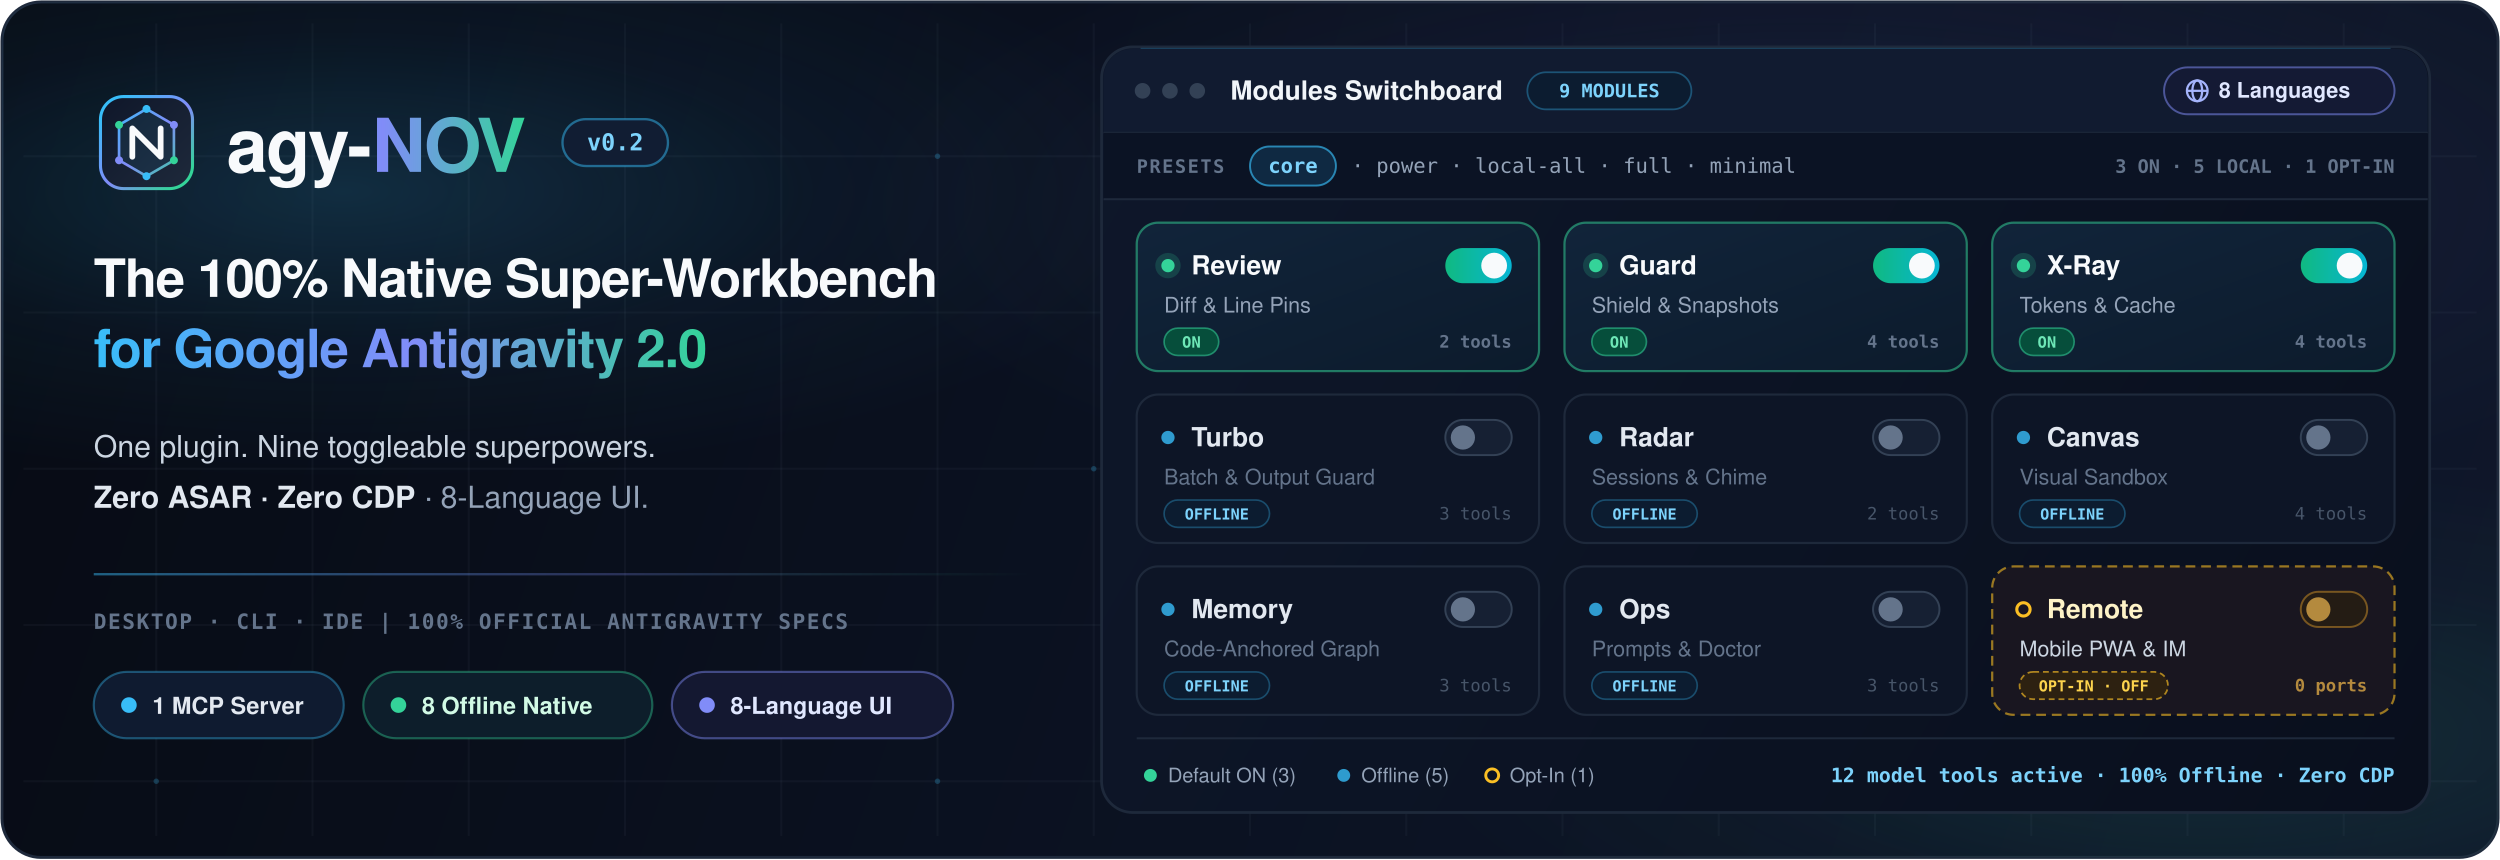
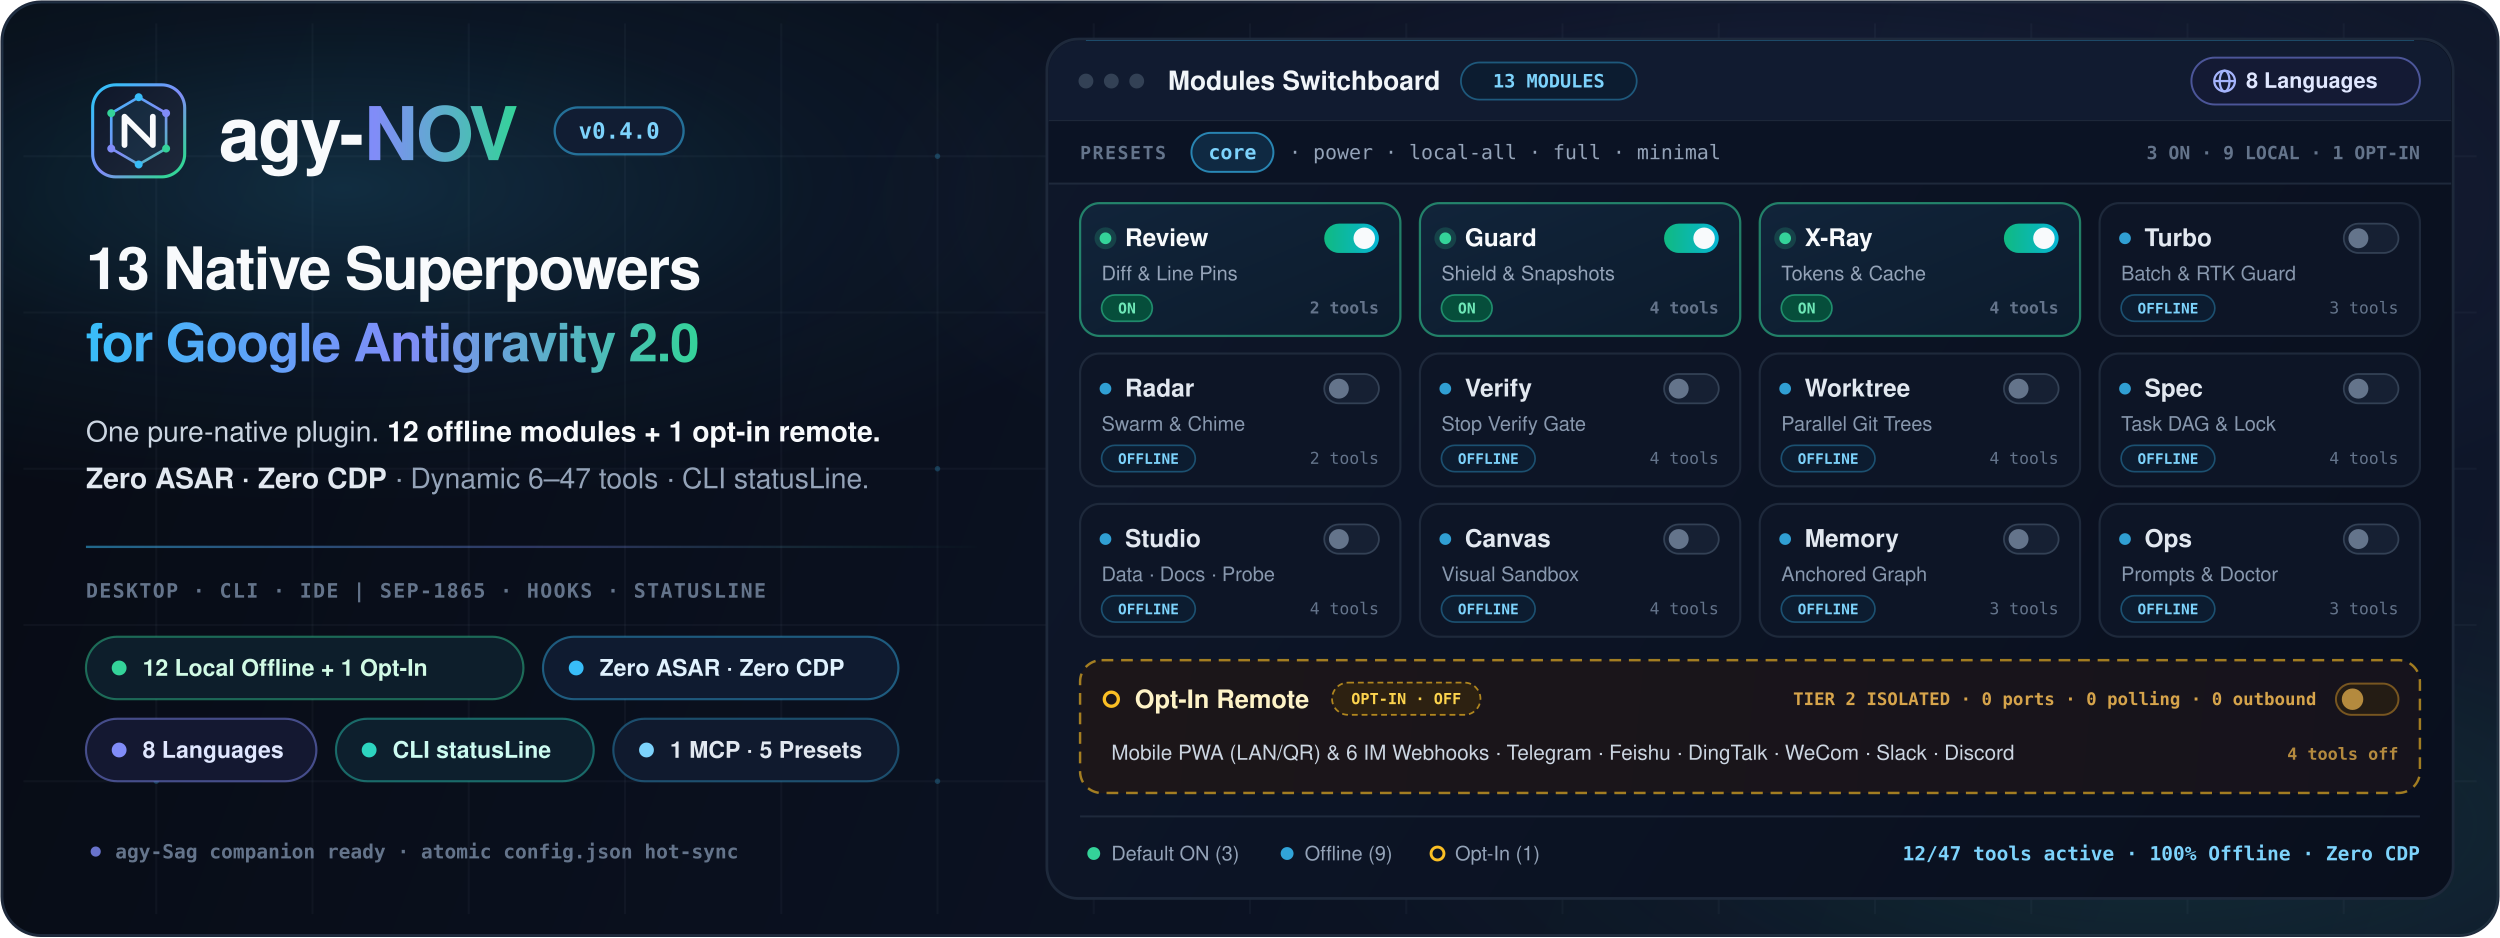
- <svg xmlns="http://www.w3.org/2000/svg" viewBox="0 0 1280 440" width="1280" height="440" fill="none">
+ <svg xmlns="http://www.w3.org/2000/svg" viewBox="0 0 1280 480" width="1280" height="480" fill="none">
  <defs>
-     <linearGradient id="hd-bg" x1="0" y1="0" x2="1280" y2="440" gradientUnits="userSpaceOnUse">
+     <linearGradient id="hd-bg" x1="0" y1="0" x2="1280" y2="480" gradientUnits="userSpaceOnUse">
      <stop offset="0%" stop-color="#070b14" />
      <stop offset="52%" stop-color="#0b1222" />
      <stop offset="100%" stop-color="#0f172a" />
    </linearGradient>
    <linearGradient id="hd-brand" x1="0" y1="0" x2="1" y2="0">
      <stop offset="0%" stop-color="#38bdf8" />
      <stop offset="52%" stop-color="#818cf8" />
      <stop offset="100%" stop-color="#34d399" />
    </linearGradient>
    <linearGradient id="hd-logo-bg" x1="14" y1="14" x2="114" y2="114" gradientUnits="userSpaceOnUse">
      <stop offset="0%" stop-color="#0f172a" />
      <stop offset="100%" stop-color="#1e293b" />
    </linearGradient>
    <linearGradient id="hd-logo-accent" x1="26" y1="24" x2="104" y2="104" gradientUnits="userSpaceOnUse">
      <stop offset="0%" stop-color="#38bdf8" />
      <stop offset="52%" stop-color="#818cf8" />
      <stop offset="100%" stop-color="#34d399" />
    </linearGradient>
-     <radialGradient id="hd-glow-cyan" cx="0.14" cy="0.22" r="0.34">
+     <radialGradient id="hd-glow-cyan" cx="0.14" cy="0.20" r="0.34">
      <stop offset="0%" stop-color="#38bdf8" stop-opacity="0.18" />
      <stop offset="55%" stop-color="#38bdf8" stop-opacity="0.05" />
      <stop offset="100%" stop-color="#38bdf8" stop-opacity="0" />
    </radialGradient>
-     <radialGradient id="hd-glow-indigo" cx="0.72" cy="0.24" r="0.38">
+     <radialGradient id="hd-glow-indigo" cx="0.72" cy="0.22" r="0.38">
      <stop offset="0%" stop-color="#818cf8" stop-opacity="0.15" />
      <stop offset="58%" stop-color="#818cf8" stop-opacity="0.04" />
      <stop offset="100%" stop-color="#818cf8" stop-opacity="0" />
    </radialGradient>
-     <radialGradient id="hd-glow-emerald" cx="0.88" cy="0.86" r="0.32">
-       <stop offset="0%" stop-color="#34d399" stop-opacity="0.13" />
+     <radialGradient id="hd-glow-emerald" cx="0.86" cy="0.88" r="0.34">
+       <stop offset="0%" stop-color="#34d399" stop-opacity="0.12" />
      <stop offset="60%" stop-color="#34d399" stop-opacity="0.03" />
      <stop offset="100%" stop-color="#34d399" stop-opacity="0" />
    </radialGradient>
-     <linearGradient id="hd-panel-bg" x1="564" y1="24" x2="1244" y2="416" gradientUnits="userSpaceOnUse">
+     <linearGradient id="hd-panel-bg" x1="536" y1="20" x2="1256" y2="460" gradientUnits="userSpaceOnUse">
      <stop offset="0%" stop-color="#0e172a" />
      <stop offset="100%" stop-color="#090f1d" />
    </linearGradient>
    <linearGradient id="hd-card-on" x1="0" y1="0" x2="1" y2="1">
      <stop offset="0%" stop-color="#11243a" />
      <stop offset="100%" stop-color="#0c1b2c" />
    </linearGradient>
    <linearGradient id="hd-toggle-on" x1="0" y1="0" x2="1" y2="0">
      <stop offset="0%" stop-color="#10b981" />
      <stop offset="100%" stop-color="#06b6d4" />
    </linearGradient>
-     <linearGradient id="hd-divider" x1="48" y1="0" x2="528" y2="0" gradientUnits="userSpaceOnUse">
-       <stop offset="0%" stop-color="#38bdf8" stop-opacity="0.48" />
-       <stop offset="55%" stop-color="#818cf8" stop-opacity="0.28" />
+     <linearGradient id="hd-remote-bar" x1="553" y1="338" x2="1239" y2="406" gradientUnits="userSpaceOnUse">
+       <stop offset="0%" stop-color="#1c1619" />
+       <stop offset="100%" stop-color="#16131c" />
+     </linearGradient>
+     <linearGradient id="hd-divider" x1="44" y1="0" x2="504" y2="0" gradientUnits="userSpaceOnUse">
+       <stop offset="0%" stop-color="#38bdf8" stop-opacity="0.52" />
+       <stop offset="55%" stop-color="#818cf8" stop-opacity="0.30" />
      <stop offset="100%" stop-color="#34d399" stop-opacity="0" />
    </linearGradient>
  </defs>
-   <rect x="1" y="1" width="1278" height="438" rx="20" fill="url(#hd-bg)" stroke="#1e293b" stroke-width="1.5" />
-   <rect x="1" y="1" width="1278" height="438" rx="20" fill="url(#hd-glow-cyan)" />
-   <rect x="1" y="1" width="1278" height="438" rx="20" fill="url(#hd-glow-indigo)" />
-   <rect x="1" y="1" width="1278" height="438" rx="20" fill="url(#hd-glow-emerald)" />
+   <rect x="1" y="1" width="1278" height="478" rx="20" fill="url(#hd-bg)" stroke="#1e293b" stroke-width="1.5" />
+   <rect x="1" y="1" width="1278" height="478" rx="20" fill="url(#hd-glow-cyan)" />
+   <rect x="1" y="1" width="1278" height="478" rx="20" fill="url(#hd-glow-indigo)" />
+   <rect x="1" y="1" width="1278" height="478" rx="20" fill="url(#hd-glow-emerald)" />
  <g stroke="#94a3b8" stroke-opacity="0.05" stroke-width="1">
-     <line x1="80" y1="12" x2="80" y2="428" />
-     <line x1="160" y1="12" x2="160" y2="428" />
-     <line x1="240" y1="12" x2="240" y2="428" />
-     <line x1="320" y1="12" x2="320" y2="428" />
-     <line x1="400" y1="12" x2="400" y2="428" />
-     <line x1="480" y1="12" x2="480" y2="428" />
-     <line x1="560" y1="12" x2="560" y2="428" />
-     <line x1="640" y1="12" x2="640" y2="428" />
-     <line x1="720" y1="12" x2="720" y2="428" />
-     <line x1="800" y1="12" x2="800" y2="428" />
-     <line x1="880" y1="12" x2="880" y2="428" />
-     <line x1="960" y1="12" x2="960" y2="428" />
-     <line x1="1040" y1="12" x2="1040" y2="428" />
-     <line x1="1120" y1="12" x2="1120" y2="428" />
-     <line x1="1200" y1="12" x2="1200" y2="428" />
+     <line x1="80" y1="12" x2="80" y2="468" />
+     <line x1="160" y1="12" x2="160" y2="468" />
+     <line x1="240" y1="12" x2="240" y2="468" />
+     <line x1="320" y1="12" x2="320" y2="468" />
+     <line x1="400" y1="12" x2="400" y2="468" />
+     <line x1="480" y1="12" x2="480" y2="468" />
+     <line x1="560" y1="12" x2="560" y2="468" />
+     <line x1="640" y1="12" x2="640" y2="468" />
+     <line x1="720" y1="12" x2="720" y2="468" />
+     <line x1="800" y1="12" x2="800" y2="468" />
+     <line x1="880" y1="12" x2="880" y2="468" />
+     <line x1="960" y1="12" x2="960" y2="468" />
+     <line x1="1040" y1="12" x2="1040" y2="468" />
+     <line x1="1120" y1="12" x2="1120" y2="468" />
+     <line x1="1200" y1="12" x2="1200" y2="468" />
    <line x1="12" y1="80" x2="1268" y2="80" />
    <line x1="12" y1="160" x2="1268" y2="160" />
    <line x1="12" y1="240" x2="1268" y2="240" />
    <line x1="12" y1="320" x2="1268" y2="320" />
    <line x1="12" y1="400" x2="1268" y2="400" />
  </g>
  <g fill="#38bdf8" fill-opacity="0.24">
    <circle cx="80" cy="80" r="1.4" />
    <circle cx="480" cy="80" r="1.4" />
-     <circle cx="560" cy="240" r="1.4" />
+     <circle cx="480" cy="240" r="1.4" />
    <circle cx="480" cy="400" r="1.4" />
    <circle cx="80" cy="400" r="1.4" />
  </g>
-   <line x1="48" y1="2" x2="1232" y2="2" stroke="url(#hd-brand)" stroke-width="2" stroke-opacity="0.65" />
+   <line x1="48" y1="2" x2="1232" y2="2" stroke="url(#hd-brand)" stroke-width="2" stroke-opacity="0.7" />
  <g>
-     <g transform="translate(46, 44) scale(0.453125)">
+     <g transform="translate(42, 38) scale(0.453125)">
      <rect x="12" y="12" width="104" height="104" rx="26" fill="url(#hd-logo-bg)" stroke="url(#hd-logo-accent)" stroke-width="3.5" />
      <polygon points="64,26 95,44 95,84 64,102 33,84 33,44" stroke="url(#hd-logo-accent)" stroke-width="3" fill="#38bdf8" fill-opacity="0.08" />
      <path d="M48 80V48L80 80V48" stroke="#f8fafc" stroke-width="6.5" stroke-linecap="round" stroke-linejoin="round" />
      <circle cx="64" cy="26" r="4.5" fill="#38bdf8" />
      <circle cx="95" cy="44" r="4.5" fill="#818cf8" />
      <circle cx="95" cy="84" r="4.5" fill="#34d399" />
      <circle cx="64" cy="102" r="4.5" fill="#38bdf8" />
      <circle cx="33" cy="84" r="4.5" fill="#818cf8" />
      <circle cx="33" cy="44" r="4.5" fill="#34d399" />
    </g>
-     <text x="116" y="88" font-family="-apple-system, BlinkMacSystemFont, 'Segoe UI', Helvetica, Arial, sans-serif" font-size="38" font-weight="800" letter-spacing="-1.1" fill="#f8fafc">agy-<tspan fill="url(#hd-brand)">NOV</tspan>
+     <text x="112" y="82" font-family="-apple-system, BlinkMacSystemFont, 'Segoe UI', Helvetica, Arial, sans-serif" font-size="38" font-weight="800" letter-spacing="-1.1" fill="#f8fafc">agy-<tspan fill="url(#hd-brand)">NOV</tspan>
    </text>
-     <rect x="288" y="61" width="54" height="24" rx="12" fill="#111d33" stroke="#38bdf8" stroke-opacity="0.48" stroke-width="1.2" />
-     <text x="315" y="77" text-anchor="middle" font-family="'SFMono-Regular', Menlo, Consolas, monospace" font-size="12" font-weight="700" fill="#7dd3fc">v0.2</text>
-     <text x="48" y="152" font-family="-apple-system, BlinkMacSystemFont, 'Segoe UI', Helvetica, Arial, sans-serif" font-size="27" font-weight="700" letter-spacing="-0.6" fill="#f8fafc">The 100% Native Super-Workbench</text>
-     <text x="48" y="188" font-family="-apple-system, BlinkMacSystemFont, 'Segoe UI', Helvetica, Arial, sans-serif" font-size="27" font-weight="700" letter-spacing="-0.6" fill="url(#hd-brand)">for Google Antigravity 2.0</text>
-     <text x="48" y="234" font-family="-apple-system, BlinkMacSystemFont, 'Segoe UI', Helvetica, Arial, sans-serif" font-size="15.5" font-weight="500" fill="#cbd5e1">One plugin. Nine toggleable superpowers.</text>
-     <text x="48" y="260" font-family="-apple-system, BlinkMacSystemFont, 'Segoe UI', Helvetica, Arial, sans-serif" font-size="15.5" font-weight="500" fill="#94a3b8">
-       <tspan fill="#e2e8f0" font-weight="600">Zero ASAR · Zero CDP</tspan> · 8-Language UI.</text>
-     <line x1="48" y1="294" x2="526" y2="294" stroke="url(#hd-divider)" stroke-width="1.2" />
-     <text x="48" y="322" font-family="'SFMono-Regular', Menlo, Consolas, monospace" font-size="10.8" font-weight="600" letter-spacing="0.8" fill="#64748b">DESKTOP · CLI · IDE  |  100% OFFICIAL ANTIGRAVITY SPECS</text>
-     <rect x="48" y="344" width="128" height="34" rx="17" fill="#0f1b30" stroke="#38bdf8" stroke-opacity="0.38" stroke-width="1.1" />
-     <circle cx="66" cy="361" r="4" fill="#38bdf8" />
-     <text x="78" y="365.5" font-family="-apple-system, BlinkMacSystemFont, 'Segoe UI', Helvetica, Arial, sans-serif" font-size="12" font-weight="600" fill="#e2e8f0">1 MCP Server</text>
-     <rect x="186" y="344" width="148" height="34" rx="17" fill="#0d1e2b" stroke="#34d399" stroke-opacity="0.4" stroke-width="1.1" />
-     <circle cx="204" cy="361" r="4" fill="#34d399" />
-     <text x="216" y="365.5" font-family="-apple-system, BlinkMacSystemFont, 'Segoe UI', Helvetica, Arial, sans-serif" font-size="12" font-weight="600" fill="#d1fae5">8 Offline Native</text>
-     <rect x="344" y="344" width="144" height="34" rx="17" fill="#141831" stroke="#818cf8" stroke-opacity="0.46" stroke-width="1.1" />
-     <circle cx="362" cy="361" r="4" fill="#818cf8" />
-     <text x="374" y="365.5" font-family="-apple-system, BlinkMacSystemFont, 'Segoe UI', Helvetica, Arial, sans-serif" font-size="12" font-weight="600" fill="#e0e7ff">8-Language UI</text>
+     <rect x="284" y="55" width="66" height="24" rx="12" fill="#111d33" stroke="#38bdf8" stroke-opacity="0.52" stroke-width="1.2" />
+     <text x="317" y="71" text-anchor="middle" font-family="'SFMono-Regular', Menlo, Consolas, monospace" font-size="11.5" font-weight="700" fill="#7dd3fc">v0.4.0</text>
+     <text x="44" y="148" font-family="-apple-system, BlinkMacSystemFont, 'Segoe UI', Helvetica, Arial, sans-serif" font-size="30" font-weight="800" letter-spacing="-0.7" fill="#f8fafc">13 Native Superpowers</text>
+     <text x="44" y="185" font-family="-apple-system, BlinkMacSystemFont, 'Segoe UI', Helvetica, Arial, sans-serif" font-size="27" font-weight="700" letter-spacing="-0.6" fill="url(#hd-brand)">for Google Antigravity 2.0</text>
+     <text x="44" y="226" font-family="-apple-system, BlinkMacSystemFont, 'Segoe UI', Helvetica, Arial, sans-serif" font-size="14.5" font-weight="500" fill="#cbd5e1">One pure-native plugin. <tspan fill="#f8fafc" font-weight="600">12 offline modules + 1 opt-in remote.</tspan>
+     </text>
+     <text x="44" y="250" font-family="-apple-system, BlinkMacSystemFont, 'Segoe UI', Helvetica, Arial, sans-serif" font-size="14.5" font-weight="500" fill="#94a3b8">
+       <tspan fill="#e2e8f0" font-weight="600">Zero ASAR · Zero CDP</tspan> · Dynamic 6–47 tools · CLI statusLine.</text>
+     <line x1="44" y1="280" x2="500" y2="280" stroke="url(#hd-divider)" stroke-width="1.2" />
+     <text x="44" y="306" font-family="'SFMono-Regular', Menlo, Consolas, monospace" font-size="10.2" font-weight="600" letter-spacing="0.7" fill="#64748b">DESKTOP · CLI · IDE  |  SEP-1865 · HOOKS · STATUSLINE</text>
+     <rect x="44" y="326" width="224" height="32" rx="16" fill="#0d1e2b" stroke="#34d399" stroke-opacity="0.45" stroke-width="1.1" />
+     <circle cx="61" cy="342" r="3.8" fill="#34d399" />
+     <text x="73" y="346" font-family="-apple-system, BlinkMacSystemFont, 'Segoe UI', Helvetica, Arial, sans-serif" font-size="11.8" font-weight="600" fill="#d1fae5">12 Local Offline + 1 Opt-In</text>
+     <rect x="278" y="326" width="182" height="32" rx="16" fill="#0f1b30" stroke="#38bdf8" stroke-opacity="0.42" stroke-width="1.1" />
+     <circle cx="295" cy="342" r="3.8" fill="#38bdf8" />
+     <text x="307" y="346" font-family="-apple-system, BlinkMacSystemFont, 'Segoe UI', Helvetica, Arial, sans-serif" font-size="11.8" font-weight="600" fill="#e0f2fe">Zero ASAR · Zero CDP</text>
+     <rect x="44" y="368" width="118" height="32" rx="16" fill="#141831" stroke="#818cf8" stroke-opacity="0.48" stroke-width="1.1" />
+     <circle cx="61" cy="384" r="3.8" fill="#818cf8" />
+     <text x="73" y="388" font-family="-apple-system, BlinkMacSystemFont, 'Segoe UI', Helvetica, Arial, sans-serif" font-size="11.8" font-weight="600" fill="#e0e7ff">8 Languages</text>
+     <rect x="172" y="368" width="132" height="32" rx="16" fill="#0d1f2d" stroke="#2dd4bf" stroke-opacity="0.44" stroke-width="1.1" />
+     <circle cx="189" cy="384" r="3.8" fill="#2dd4bf" />
+     <text x="201" y="388" font-family="-apple-system, BlinkMacSystemFont, 'Segoe UI', Helvetica, Arial, sans-serif" font-size="11.8" font-weight="600" fill="#ccfbf1">CLI statusLine</text>
+     <rect x="314" y="368" width="146" height="32" rx="16" fill="#101a2e" stroke="#38bdf8" stroke-opacity="0.34" stroke-width="1.1" />
+     <circle cx="331" cy="384" r="3.8" fill="#7dd3fc" />
+     <text x="343" y="388" font-family="-apple-system, BlinkMacSystemFont, 'Segoe UI', Helvetica, Arial, sans-serif" font-size="11.8" font-weight="600" fill="#e2e8f0">1 MCP · 5 Presets</text>
+     <circle cx="49" cy="436" r="2.6" fill="#818cf8" fill-opacity="0.8" />
+     <text x="59" y="439.5" font-family="'SFMono-Regular', Menlo, Consolas, monospace" font-size="10" font-weight="600" fill="#64748b">agy-Sag companion ready · atomic config.json hot-sync</text>
  </g>
  <g>
-     <rect x="564" y="24" width="680" height="392" rx="16" fill="url(#hd-panel-bg)" stroke="#1e293b" stroke-width="1.4" />
-     <line x1="584" y1="25" x2="1224" y2="25" stroke="#38bdf8" stroke-opacity="0.28" stroke-width="1" />
-     <path d="M565 40 C565 31.7 571.7 25 580 25 L1228 25 C1236.3 25 1243 31.7 1243 40 L1243 68 L565 68 Z" fill="#111b30" />
-     <line x1="565" y1="68" x2="1243" y2="68" stroke="#1e293b" stroke-width="1" />
-     <circle cx="585" cy="46.5" r="4" fill="#334155" />
-     <circle cx="599" cy="46.5" r="4" fill="#334155" />
-     <circle cx="613" cy="46.5" r="4" fill="#334155" />
-     <text x="630" y="51" font-family="-apple-system, BlinkMacSystemFont, 'Segoe UI', Helvetica, Arial, sans-serif" font-size="13.5" font-weight="700" fill="#f1f5f9">Modules Switchboard</text>
-     <rect x="782" y="37" width="84" height="19" rx="9.5" fill="#0c1c30" stroke="#38bdf8" stroke-opacity="0.35" stroke-width="0.9" />
-     <text x="824" y="49.8" text-anchor="middle" font-family="'SFMono-Regular', Menlo, Consolas, monospace" font-size="9.5" font-weight="600" fill="#7dd3fc">9 MODULES</text>
-     <rect x="1108" y="34.5" width="118" height="24" rx="12" fill="#141a34" stroke="#818cf8" stroke-opacity="0.52" stroke-width="1" />
-     <g transform="translate(1119, 40.5)" stroke="#a5b4fc" stroke-width="1.15">
+     <rect x="536" y="20" width="720" height="440" rx="16" fill="url(#hd-panel-bg)" stroke="#1e293b" stroke-width="1.4" />
+     <line x1="556" y1="21" x2="1236" y2="21" stroke="#38bdf8" stroke-opacity="0.30" stroke-width="1" />
+     <path d="M537 36 C537 27.7 543.7 21 552 21 L1240 21 C1248.3 21 1255 27.7 1255 36 L1255 62 L537 62 Z" fill="#111b30" />
+     <line x1="537" y1="62" x2="1255" y2="62" stroke="#1e293b" stroke-width="1" />
+     <circle cx="556" cy="41.5" r="3.8" fill="#334155" />
+     <circle cx="569" cy="41.5" r="3.8" fill="#334155" />
+     <circle cx="582" cy="41.5" r="3.8" fill="#334155" />
+     <text x="598" y="46" font-family="-apple-system, BlinkMacSystemFont, 'Segoe UI', Helvetica, Arial, sans-serif" font-size="13.5" font-weight="700" fill="#f1f5f9">Modules Switchboard</text>
+     <rect x="748" y="32" width="90" height="19" rx="9.5" fill="#0c1c30" stroke="#38bdf8" stroke-opacity="0.38" stroke-width="0.9" />
+     <text x="793" y="44.8" text-anchor="middle" font-family="'SFMono-Regular', Menlo, Consolas, monospace" font-size="9.5" font-weight="700" fill="#7dd3fc">13 MODULES</text>
+     <rect x="1122" y="29.5" width="117" height="24" rx="12" fill="#141a34" stroke="#818cf8" stroke-opacity="0.52" stroke-width="1" />
+     <g transform="translate(1133, 35.5)" stroke="#a5b4fc" stroke-width="1.15">
      <circle cx="6" cy="6" r="5.3" />
      <ellipse cx="6" cy="6" rx="2.5" ry="5.3" />
      <line x1="0.8" y1="6" x2="11.2" y2="6" />
    </g>
-     <text x="1136" y="50" font-family="-apple-system, BlinkMacSystemFont, 'Segoe UI', Helvetica, Arial, sans-serif" font-size="11" font-weight="600" fill="#e0e7ff">8 Languages</text>
-     <rect x="565" y="68" width="678" height="34" fill="#0b1324" />
-     <line x1="565" y1="102" x2="1243" y2="102" stroke="#1e293b" stroke-width="1" />
-     <text x="582" y="88.5" font-family="'SFMono-Regular', Menlo, Consolas, monospace" font-size="9.5" font-weight="700" letter-spacing="0.8" fill="#64748b">PRESETS</text>
-     <rect x="640" y="75" width="44" height="20" rx="10" fill="#0f2942" stroke="#38bdf8" stroke-opacity="0.65" stroke-width="1" />
-     <text x="662" y="88.5" text-anchor="middle" font-family="'SFMono-Regular', Menlo, Consolas, monospace" font-size="10.5" font-weight="700" fill="#7dd3fc">core</text>
-     <text x="692" y="88.5" font-family="'SFMono-Regular', Menlo, Consolas, monospace" font-size="10.5" font-weight="500" fill="#94a3b8">· power · local-all · full · minimal</text>
-     <text x="1226" y="88.5" text-anchor="end" font-family="'SFMono-Regular', Menlo, Consolas, monospace" font-size="9.5" font-weight="600" fill="#64748b">3 ON · 5 LOCAL · 1 OPT-IN</text>
-     <g>
-       <rect x="582" y="114" width="206" height="76" rx="11" fill="url(#hd-card-on)" stroke="#34d399" stroke-opacity="0.52" stroke-width="1.15" />
-       <circle cx="598" cy="136" r="6.5" fill="#34d399" fill-opacity="0.18" />
-       <circle cx="598" cy="136" r="3.4" fill="#34d399" />
-       <text x="610" y="140.5" font-family="-apple-system, BlinkMacSystemFont, 'Segoe UI', Helvetica, Arial, sans-serif" font-size="13.5" font-weight="700" fill="#f8fafc">Review</text>
-       <rect x="740" y="127" width="34" height="18" rx="9" fill="url(#hd-toggle-on)" />
-       <circle cx="765" cy="136" r="6.6" fill="#f8fafc" />
-       <text x="596" y="160" font-family="-apple-system, BlinkMacSystemFont, 'Segoe UI', Helvetica, Arial, sans-serif" font-size="11" font-weight="500" fill="#94a3b8">Diff &amp; Line Pins</text>
-       <rect x="596" y="168" width="28" height="14" rx="7" fill="#064e3b" stroke="#34d399" stroke-opacity="0.55" stroke-width="0.85" />
-       <text x="610" y="178" text-anchor="middle" font-family="'SFMono-Regular', Menlo, Consolas, monospace" font-size="8" font-weight="700" fill="#6ee7b7">ON</text>
-       <text x="774" y="178" text-anchor="end" font-family="'SFMono-Regular', Menlo, Consolas, monospace" font-size="8.8" font-weight="600" fill="#64748b">2 tools</text>
-     </g>
-     <g>
-       <rect x="801" y="114" width="206" height="76" rx="11" fill="url(#hd-card-on)" stroke="#34d399" stroke-opacity="0.52" stroke-width="1.15" />
-       <circle cx="817" cy="136" r="6.5" fill="#34d399" fill-opacity="0.18" />
-       <circle cx="817" cy="136" r="3.4" fill="#34d399" />
-       <text x="829" y="140.5" font-family="-apple-system, BlinkMacSystemFont, 'Segoe UI', Helvetica, Arial, sans-serif" font-size="13.5" font-weight="700" fill="#f8fafc">Guard</text>
-       <rect x="959" y="127" width="34" height="18" rx="9" fill="url(#hd-toggle-on)" />
-       <circle cx="984" cy="136" r="6.6" fill="#f8fafc" />
-       <text x="815" y="160" font-family="-apple-system, BlinkMacSystemFont, 'Segoe UI', Helvetica, Arial, sans-serif" font-size="11" font-weight="500" fill="#94a3b8">Shield &amp; Snapshots</text>
-       <rect x="815" y="168" width="28" height="14" rx="7" fill="#064e3b" stroke="#34d399" stroke-opacity="0.55" stroke-width="0.85" />
-       <text x="829" y="178" text-anchor="middle" font-family="'SFMono-Regular', Menlo, Consolas, monospace" font-size="8" font-weight="700" fill="#6ee7b7">ON</text>
-       <text x="993" y="178" text-anchor="end" font-family="'SFMono-Regular', Menlo, Consolas, monospace" font-size="8.8" font-weight="600" fill="#64748b">4 tools</text>
-     </g>
-     <g>
-       <rect x="1020" y="114" width="206" height="76" rx="11" fill="url(#hd-card-on)" stroke="#34d399" stroke-opacity="0.52" stroke-width="1.15" />
-       <circle cx="1036" cy="136" r="6.5" fill="#34d399" fill-opacity="0.18" />
-       <circle cx="1036" cy="136" r="3.4" fill="#34d399" />
-       <text x="1048" y="140.5" font-family="-apple-system, BlinkMacSystemFont, 'Segoe UI', Helvetica, Arial, sans-serif" font-size="13.5" font-weight="700" fill="#f8fafc">X-Ray</text>
-       <rect x="1178" y="127" width="34" height="18" rx="9" fill="url(#hd-toggle-on)" />
-       <circle cx="1203" cy="136" r="6.6" fill="#f8fafc" />
-       <text x="1034" y="160" font-family="-apple-system, BlinkMacSystemFont, 'Segoe UI', Helvetica, Arial, sans-serif" font-size="11" font-weight="500" fill="#94a3b8">Tokens &amp; Cache</text>
-       <rect x="1034" y="168" width="28" height="14" rx="7" fill="#064e3b" stroke="#34d399" stroke-opacity="0.55" stroke-width="0.85" />
-       <text x="1048" y="178" text-anchor="middle" font-family="'SFMono-Regular', Menlo, Consolas, monospace" font-size="8" font-weight="700" fill="#6ee7b7">ON</text>
-       <text x="1212" y="178" text-anchor="end" font-family="'SFMono-Regular', Menlo, Consolas, monospace" font-size="8.8" font-weight="600" fill="#64748b">4 tools</text>
-     </g>
-     <g>
-       <rect x="582" y="202" width="206" height="76" rx="11" fill="#0d1526" stroke="#1e293b" stroke-width="1.1" />
-       <circle cx="598" cy="224" r="3.4" fill="#38bdf8" fill-opacity="0.8" />
-       <text x="610" y="228.5" font-family="-apple-system, BlinkMacSystemFont, 'Segoe UI', Helvetica, Arial, sans-serif" font-size="13.5" font-weight="700" fill="#e2e8f0">Turbo</text>
-       <rect x="740" y="215" width="34" height="18" rx="9" fill="#162033" stroke="#334155" stroke-width="1" />
-       <circle cx="749" cy="224" r="6.2" fill="#64748b" />
-       <text x="596" y="248" font-family="-apple-system, BlinkMacSystemFont, 'Segoe UI', Helvetica, Arial, sans-serif" font-size="11" font-weight="500" fill="#64748b">Batch &amp; Output Guard</text>
-       <rect x="596" y="256" width="54" height="14" rx="7" fill="#0c1c30" stroke="#38bdf8" stroke-opacity="0.32" stroke-width="0.85" />
-       <text x="623" y="266" text-anchor="middle" font-family="'SFMono-Regular', Menlo, Consolas, monospace" font-size="7.8" font-weight="600" fill="#7dd3fc">OFFLINE</text>
-       <text x="774" y="266" text-anchor="end" font-family="'SFMono-Regular', Menlo, Consolas, monospace" font-size="8.8" font-weight="500" fill="#475569">3 tools</text>
-     </g>
-     <g>
-       <rect x="801" y="202" width="206" height="76" rx="11" fill="#0d1526" stroke="#1e293b" stroke-width="1.1" />
-       <circle cx="817" cy="224" r="3.4" fill="#38bdf8" fill-opacity="0.8" />
-       <text x="829" y="228.5" font-family="-apple-system, BlinkMacSystemFont, 'Segoe UI', Helvetica, Arial, sans-serif" font-size="13.5" font-weight="700" fill="#e2e8f0">Radar</text>
-       <rect x="959" y="215" width="34" height="18" rx="9" fill="#162033" stroke="#334155" stroke-width="1" />
-       <circle cx="968" cy="224" r="6.2" fill="#64748b" />
-       <text x="815" y="248" font-family="-apple-system, BlinkMacSystemFont, 'Segoe UI', Helvetica, Arial, sans-serif" font-size="11" font-weight="500" fill="#64748b">Sessions &amp; Chime</text>
-       <rect x="815" y="256" width="54" height="14" rx="7" fill="#0c1c30" stroke="#38bdf8" stroke-opacity="0.32" stroke-width="0.85" />
-       <text x="842" y="266" text-anchor="middle" font-family="'SFMono-Regular', Menlo, Consolas, monospace" font-size="7.8" font-weight="600" fill="#7dd3fc">OFFLINE</text>
-       <text x="993" y="266" text-anchor="end" font-family="'SFMono-Regular', Menlo, Consolas, monospace" font-size="8.8" font-weight="500" fill="#475569">2 tools</text>
-     </g>
-     <g>
-       <rect x="1020" y="202" width="206" height="76" rx="11" fill="#0d1526" stroke="#1e293b" stroke-width="1.1" />
-       <circle cx="1036" cy="224" r="3.4" fill="#38bdf8" fill-opacity="0.8" />
-       <text x="1048" y="228.5" font-family="-apple-system, BlinkMacSystemFont, 'Segoe UI', Helvetica, Arial, sans-serif" font-size="13.5" font-weight="700" fill="#e2e8f0">Canvas</text>
-       <rect x="1178" y="215" width="34" height="18" rx="9" fill="#162033" stroke="#334155" stroke-width="1" />
-       <circle cx="1187" cy="224" r="6.2" fill="#64748b" />
-       <text x="1034" y="248" font-family="-apple-system, BlinkMacSystemFont, 'Segoe UI', Helvetica, Arial, sans-serif" font-size="11" font-weight="500" fill="#64748b">Visual Sandbox</text>
-       <rect x="1034" y="256" width="54" height="14" rx="7" fill="#0c1c30" stroke="#38bdf8" stroke-opacity="0.32" stroke-width="0.85" />
-       <text x="1061" y="266" text-anchor="middle" font-family="'SFMono-Regular', Menlo, Consolas, monospace" font-size="7.8" font-weight="600" fill="#7dd3fc">OFFLINE</text>
-       <text x="1212" y="266" text-anchor="end" font-family="'SFMono-Regular', Menlo, Consolas, monospace" font-size="8.8" font-weight="500" fill="#475569">4 tools</text>
-     </g>
-     <g>
-       <rect x="582" y="290" width="206" height="76" rx="11" fill="#0d1526" stroke="#1e293b" stroke-width="1.1" />
-       <circle cx="598" cy="312" r="3.4" fill="#38bdf8" fill-opacity="0.8" />
-       <text x="610" y="316.5" font-family="-apple-system, BlinkMacSystemFont, 'Segoe UI', Helvetica, Arial, sans-serif" font-size="13.5" font-weight="700" fill="#e2e8f0">Memory</text>
-       <rect x="740" y="303" width="34" height="18" rx="9" fill="#162033" stroke="#334155" stroke-width="1" />
-       <circle cx="749" cy="312" r="6.2" fill="#64748b" />
-       <text x="596" y="336" font-family="-apple-system, BlinkMacSystemFont, 'Segoe UI', Helvetica, Arial, sans-serif" font-size="11" font-weight="500" fill="#64748b">Code-Anchored Graph</text>
-       <rect x="596" y="344" width="54" height="14" rx="7" fill="#0c1c30" stroke="#38bdf8" stroke-opacity="0.32" stroke-width="0.85" />
-       <text x="623" y="354" text-anchor="middle" font-family="'SFMono-Regular', Menlo, Consolas, monospace" font-size="7.8" font-weight="600" fill="#7dd3fc">OFFLINE</text>
-       <text x="774" y="354" text-anchor="end" font-family="'SFMono-Regular', Menlo, Consolas, monospace" font-size="8.8" font-weight="500" fill="#475569">3 tools</text>
-     </g>
-     <g>
-       <rect x="801" y="290" width="206" height="76" rx="11" fill="#0d1526" stroke="#1e293b" stroke-width="1.1" />
-       <circle cx="817" cy="312" r="3.4" fill="#38bdf8" fill-opacity="0.8" />
-       <text x="829" y="316.5" font-family="-apple-system, BlinkMacSystemFont, 'Segoe UI', Helvetica, Arial, sans-serif" font-size="13.5" font-weight="700" fill="#e2e8f0">Ops</text>
-       <rect x="959" y="303" width="34" height="18" rx="9" fill="#162033" stroke="#334155" stroke-width="1" />
-       <circle cx="968" cy="312" r="6.2" fill="#64748b" />
-       <text x="815" y="336" font-family="-apple-system, BlinkMacSystemFont, 'Segoe UI', Helvetica, Arial, sans-serif" font-size="11" font-weight="500" fill="#64748b">Prompts &amp; Doctor</text>
-       <rect x="815" y="344" width="54" height="14" rx="7" fill="#0c1c30" stroke="#38bdf8" stroke-opacity="0.32" stroke-width="0.85" />
-       <text x="842" y="354" text-anchor="middle" font-family="'SFMono-Regular', Menlo, Consolas, monospace" font-size="7.8" font-weight="600" fill="#7dd3fc">OFFLINE</text>
-       <text x="993" y="354" text-anchor="end" font-family="'SFMono-Regular', Menlo, Consolas, monospace" font-size="8.8" font-weight="500" fill="#475569">3 tools</text>
-     </g>
-     <g>
-       <rect x="1020" y="290" width="206" height="76" rx="11" fill="#191620" stroke="#fbbf24" stroke-opacity="0.58" stroke-width="1.15" stroke-dasharray="5 3" />
-       <circle cx="1036" cy="312" r="3.4" fill="none" stroke="#fbbf24" stroke-width="1.6" />
-       <text x="1048" y="316.5" font-family="-apple-system, BlinkMacSystemFont, 'Segoe UI', Helvetica, Arial, sans-serif" font-size="13.5" font-weight="700" fill="#fef3c7">Remote</text>
-       <rect x="1178" y="303" width="34" height="18" rx="9" fill="#241c14" stroke="#785620" stroke-width="1" />
-       <circle cx="1187" cy="312" r="6.2" fill="#b48a3e" />
-       <text x="1034" y="336" font-family="-apple-system, BlinkMacSystemFont, 'Segoe UI', Helvetica, Arial, sans-serif" font-size="11" font-weight="500" fill="#cbd5e1">Mobile PWA &amp; IM</text>
-       <rect x="1034" y="344" width="76" height="14" rx="7" fill="#2d2111" stroke="#fbbf24" stroke-opacity="0.65" stroke-width="0.9" stroke-dasharray="3 2" />
-       <text x="1072" y="354" text-anchor="middle" font-family="'SFMono-Regular', Menlo, Consolas, monospace" font-size="7.8" font-weight="700" fill="#fcd34d">OPT-IN · OFF</text>
-       <text x="1212" y="354" text-anchor="end" font-family="'SFMono-Regular', Menlo, Consolas, monospace" font-size="8.8" font-weight="600" fill="#b48a3e">0 ports</text>
-     </g>
-     <line x1="582" y1="378" x2="1226" y2="378" stroke="#1e293b" stroke-width="1" />
-     <circle cx="589" cy="397" r="3.3" fill="#34d399" />
-     <text x="598" y="400.5" font-family="-apple-system, BlinkMacSystemFont, 'Segoe UI', Helvetica, Arial, sans-serif" font-size="10.2" font-weight="500" fill="#94a3b8">Default ON (3)</text>
-     <circle cx="688" cy="397" r="3.3" fill="#38bdf8" fill-opacity="0.8" />
-     <text x="697" y="400.5" font-family="-apple-system, BlinkMacSystemFont, 'Segoe UI', Helvetica, Arial, sans-serif" font-size="10.2" font-weight="500" fill="#94a3b8">Offline (5)</text>
-     <circle cx="764" cy="397" r="3.3" fill="none" stroke="#fbbf24" stroke-width="1.5" />
-     <text x="773" y="400.5" font-family="-apple-system, BlinkMacSystemFont, 'Segoe UI', Helvetica, Arial, sans-serif" font-size="10.2" font-weight="500" fill="#94a3b8">Opt-In (1)</text>
-     <text x="1226" y="400.5" text-anchor="end" font-family="'SFMono-Regular', Menlo, Consolas, monospace" font-size="10.2" font-weight="600" fill="#7dd3fc">12 model tools active · 100% Offline · Zero CDP</text>
+     <text x="1150" y="45" font-family="-apple-system, BlinkMacSystemFont, 'Segoe UI', Helvetica, Arial, sans-serif" font-size="11" font-weight="600" fill="#e0e7ff">8 Languages</text>
+     <rect x="537" y="62" width="718" height="32" fill="#0b1324" />
+     <line x1="537" y1="94" x2="1255" y2="94" stroke="#1e293b" stroke-width="1" />
+     <text x="553" y="81.5" font-family="'SFMono-Regular', Menlo, Consolas, monospace" font-size="9.3" font-weight="700" letter-spacing="0.8" fill="#64748b">PRESETS</text>
+     <rect x="610" y="68" width="42" height="20" rx="10" fill="#0f2942" stroke="#38bdf8" stroke-opacity="0.65" stroke-width="1" />
+     <text x="631" y="81.5" text-anchor="middle" font-family="'SFMono-Regular', Menlo, Consolas, monospace" font-size="10.2" font-weight="700" fill="#7dd3fc">core</text>
+     <text x="660" y="81.5" font-family="'SFMono-Regular', Menlo, Consolas, monospace" font-size="10.2" font-weight="500" fill="#94a3b8">· power · local-all · full · minimal</text>
+     <text x="1239" y="81.5" text-anchor="end" font-family="'SFMono-Regular', Menlo, Consolas, monospace" font-size="9.3" font-weight="600" fill="#64748b">3 ON · 9 LOCAL · 1 OPT-IN</text>
+     <g>
+       <rect x="553" y="104" width="164" height="68" rx="10" fill="url(#hd-card-on)" stroke="#34d399" stroke-opacity="0.55" stroke-width="1.15" />
+       <circle cx="566" cy="122" r="5.6" fill="#34d399" fill-opacity="0.18" />
+       <circle cx="566" cy="122" r="3" fill="#34d399" />
+       <text x="576" y="126" font-family="-apple-system, BlinkMacSystemFont, 'Segoe UI', Helvetica, Arial, sans-serif" font-size="12.5" font-weight="700" fill="#f8fafc">Review</text>
+       <rect x="678" y="114.5" width="28" height="15" rx="7.5" fill="url(#hd-toggle-on)" />
+       <circle cx="698.5" cy="122" r="5.5" fill="#f8fafc" />
+       <text x="564" y="143.5" font-family="-apple-system, BlinkMacSystemFont, 'Segoe UI', Helvetica, Arial, sans-serif" font-size="10.2" font-weight="500" fill="#94a3b8">Diff &amp; Line Pins</text>
+       <rect x="564" y="151" width="26" height="13.5" rx="6.75" fill="#064e3b" stroke="#34d399" stroke-opacity="0.55" stroke-width="0.85" />
+       <text x="577" y="160.5" text-anchor="middle" font-family="'SFMono-Regular', Menlo, Consolas, monospace" font-size="7.6" font-weight="700" fill="#6ee7b7">ON</text>
+       <text x="706" y="160.5" text-anchor="end" font-family="'SFMono-Regular', Menlo, Consolas, monospace" font-size="8.4" font-weight="600" fill="#64748b">2 tools</text>
+     </g>
+     <g>
+       <rect x="727" y="104" width="164" height="68" rx="10" fill="url(#hd-card-on)" stroke="#34d399" stroke-opacity="0.55" stroke-width="1.15" />
+       <circle cx="740" cy="122" r="5.6" fill="#34d399" fill-opacity="0.18" />
+       <circle cx="740" cy="122" r="3" fill="#34d399" />
+       <text x="750" y="126" font-family="-apple-system, BlinkMacSystemFont, 'Segoe UI', Helvetica, Arial, sans-serif" font-size="12.5" font-weight="700" fill="#f8fafc">Guard</text>
+       <rect x="852" y="114.5" width="28" height="15" rx="7.5" fill="url(#hd-toggle-on)" />
+       <circle cx="872.5" cy="122" r="5.5" fill="#f8fafc" />
+       <text x="738" y="143.5" font-family="-apple-system, BlinkMacSystemFont, 'Segoe UI', Helvetica, Arial, sans-serif" font-size="10.2" font-weight="500" fill="#94a3b8">Shield &amp; Snapshots</text>
+       <rect x="738" y="151" width="26" height="13.5" rx="6.75" fill="#064e3b" stroke="#34d399" stroke-opacity="0.55" stroke-width="0.85" />
+       <text x="751" y="160.5" text-anchor="middle" font-family="'SFMono-Regular', Menlo, Consolas, monospace" font-size="7.6" font-weight="700" fill="#6ee7b7">ON</text>
+       <text x="880" y="160.5" text-anchor="end" font-family="'SFMono-Regular', Menlo, Consolas, monospace" font-size="8.4" font-weight="600" fill="#64748b">4 tools</text>
+     </g>
+     <g>
+       <rect x="901" y="104" width="164" height="68" rx="10" fill="url(#hd-card-on)" stroke="#34d399" stroke-opacity="0.55" stroke-width="1.15" />
+       <circle cx="914" cy="122" r="5.6" fill="#34d399" fill-opacity="0.18" />
+       <circle cx="914" cy="122" r="3" fill="#34d399" />
+       <text x="924" y="126" font-family="-apple-system, BlinkMacSystemFont, 'Segoe UI', Helvetica, Arial, sans-serif" font-size="12.5" font-weight="700" fill="#f8fafc">X-Ray</text>
+       <rect x="1026" y="114.5" width="28" height="15" rx="7.5" fill="url(#hd-toggle-on)" />
+       <circle cx="1046.5" cy="122" r="5.5" fill="#f8fafc" />
+       <text x="912" y="143.5" font-family="-apple-system, BlinkMacSystemFont, 'Segoe UI', Helvetica, Arial, sans-serif" font-size="10.2" font-weight="500" fill="#94a3b8">Tokens &amp; Cache</text>
+       <rect x="912" y="151" width="26" height="13.5" rx="6.75" fill="#064e3b" stroke="#34d399" stroke-opacity="0.55" stroke-width="0.85" />
+       <text x="925" y="160.5" text-anchor="middle" font-family="'SFMono-Regular', Menlo, Consolas, monospace" font-size="7.6" font-weight="700" fill="#6ee7b7">ON</text>
+       <text x="1054" y="160.5" text-anchor="end" font-family="'SFMono-Regular', Menlo, Consolas, monospace" font-size="8.4" font-weight="600" fill="#64748b">4 tools</text>
+     </g>
+     <g>
+       <rect x="1075" y="104" width="164" height="68" rx="10" fill="#0d1526" stroke="#1e293b" stroke-width="1.1" />
+       <circle cx="1088" cy="122" r="3" fill="#38bdf8" fill-opacity="0.82" />
+       <text x="1098" y="126" font-family="-apple-system, BlinkMacSystemFont, 'Segoe UI', Helvetica, Arial, sans-serif" font-size="12.5" font-weight="700" fill="#e2e8f0">Turbo</text>
+       <rect x="1200" y="114.5" width="28" height="15" rx="7.5" fill="#162033" stroke="#334155" stroke-width="0.9" />
+       <circle cx="1207.5" cy="122" r="5.1" fill="#64748b" />
+       <text x="1086" y="143.5" font-family="-apple-system, BlinkMacSystemFont, 'Segoe UI', Helvetica, Arial, sans-serif" font-size="10.2" font-weight="500" fill="#8797ad">Batch &amp; RTK Guard</text>
+       <rect x="1086" y="151" width="48" height="13.5" rx="6.75" fill="#0c1c30" stroke="#38bdf8" stroke-opacity="0.34" stroke-width="0.85" />
+       <text x="1110" y="160.5" text-anchor="middle" font-family="'SFMono-Regular', Menlo, Consolas, monospace" font-size="7.4" font-weight="600" fill="#7dd3fc">OFFLINE</text>
+       <text x="1228" y="160.5" text-anchor="end" font-family="'SFMono-Regular', Menlo, Consolas, monospace" font-size="8.4" font-weight="500" fill="#64748b">3 tools</text>
+     </g>
+     <g>
+       <rect x="553" y="181" width="164" height="68" rx="10" fill="#0d1526" stroke="#1e293b" stroke-width="1.1" />
+       <circle cx="566" cy="199" r="3" fill="#38bdf8" fill-opacity="0.82" />
+       <text x="576" y="203" font-family="-apple-system, BlinkMacSystemFont, 'Segoe UI', Helvetica, Arial, sans-serif" font-size="12.5" font-weight="700" fill="#e2e8f0">Radar</text>
+       <rect x="678" y="191.5" width="28" height="15" rx="7.5" fill="#162033" stroke="#334155" stroke-width="0.9" />
+       <circle cx="685.5" cy="199" r="5.1" fill="#64748b" />
+       <text x="564" y="220.5" font-family="-apple-system, BlinkMacSystemFont, 'Segoe UI', Helvetica, Arial, sans-serif" font-size="10.2" font-weight="500" fill="#8797ad">Swarm &amp; Chime</text>
+       <rect x="564" y="228" width="48" height="13.5" rx="6.75" fill="#0c1c30" stroke="#38bdf8" stroke-opacity="0.34" stroke-width="0.85" />
+       <text x="588" y="237.5" text-anchor="middle" font-family="'SFMono-Regular', Menlo, Consolas, monospace" font-size="7.4" font-weight="600" fill="#7dd3fc">OFFLINE</text>
+       <text x="706" y="237.5" text-anchor="end" font-family="'SFMono-Regular', Menlo, Consolas, monospace" font-size="8.4" font-weight="500" fill="#64748b">2 tools</text>
+     </g>
+     <g>
+       <rect x="727" y="181" width="164" height="68" rx="10" fill="#0d1526" stroke="#1e293b" stroke-width="1.1" />
+       <circle cx="740" cy="199" r="3" fill="#38bdf8" fill-opacity="0.82" />
+       <text x="750" y="203" font-family="-apple-system, BlinkMacSystemFont, 'Segoe UI', Helvetica, Arial, sans-serif" font-size="12.5" font-weight="700" fill="#e2e8f0">Verify</text>
+       <rect x="852" y="191.5" width="28" height="15" rx="7.5" fill="#162033" stroke="#334155" stroke-width="0.9" />
+       <circle cx="859.5" cy="199" r="5.1" fill="#64748b" />
+       <text x="738" y="220.5" font-family="-apple-system, BlinkMacSystemFont, 'Segoe UI', Helvetica, Arial, sans-serif" font-size="10.2" font-weight="500" fill="#8797ad">Stop Verify Gate</text>
+       <rect x="738" y="228" width="48" height="13.5" rx="6.75" fill="#0c1c30" stroke="#38bdf8" stroke-opacity="0.34" stroke-width="0.85" />
+       <text x="762" y="237.5" text-anchor="middle" font-family="'SFMono-Regular', Menlo, Consolas, monospace" font-size="7.4" font-weight="600" fill="#7dd3fc">OFFLINE</text>
+       <text x="880" y="237.5" text-anchor="end" font-family="'SFMono-Regular', Menlo, Consolas, monospace" font-size="8.4" font-weight="500" fill="#64748b">4 tools</text>
+     </g>
+     <g>
+       <rect x="901" y="181" width="164" height="68" rx="10" fill="#0d1526" stroke="#1e293b" stroke-width="1.1" />
+       <circle cx="914" cy="199" r="3" fill="#38bdf8" fill-opacity="0.82" />
+       <text x="924" y="203" font-family="-apple-system, BlinkMacSystemFont, 'Segoe UI', Helvetica, Arial, sans-serif" font-size="12.5" font-weight="700" fill="#e2e8f0">Worktree</text>
+       <rect x="1026" y="191.5" width="28" height="15" rx="7.5" fill="#162033" stroke="#334155" stroke-width="0.9" />
+       <circle cx="1033.5" cy="199" r="5.1" fill="#64748b" />
+       <text x="912" y="220.5" font-family="-apple-system, BlinkMacSystemFont, 'Segoe UI', Helvetica, Arial, sans-serif" font-size="10.2" font-weight="500" fill="#8797ad">Parallel Git Trees</text>
+       <rect x="912" y="228" width="48" height="13.5" rx="6.75" fill="#0c1c30" stroke="#38bdf8" stroke-opacity="0.34" stroke-width="0.85" />
+       <text x="936" y="237.5" text-anchor="middle" font-family="'SFMono-Regular', Menlo, Consolas, monospace" font-size="7.4" font-weight="600" fill="#7dd3fc">OFFLINE</text>
+       <text x="1054" y="237.5" text-anchor="end" font-family="'SFMono-Regular', Menlo, Consolas, monospace" font-size="8.4" font-weight="500" fill="#64748b">4 tools</text>
+     </g>
+     <g>
+       <rect x="1075" y="181" width="164" height="68" rx="10" fill="#0d1526" stroke="#1e293b" stroke-width="1.1" />
+       <circle cx="1088" cy="199" r="3" fill="#38bdf8" fill-opacity="0.82" />
+       <text x="1098" y="203" font-family="-apple-system, BlinkMacSystemFont, 'Segoe UI', Helvetica, Arial, sans-serif" font-size="12.5" font-weight="700" fill="#e2e8f0">Spec</text>
+       <rect x="1200" y="191.5" width="28" height="15" rx="7.5" fill="#162033" stroke="#334155" stroke-width="0.9" />
+       <circle cx="1207.5" cy="199" r="5.1" fill="#64748b" />
+       <text x="1086" y="220.5" font-family="-apple-system, BlinkMacSystemFont, 'Segoe UI', Helvetica, Arial, sans-serif" font-size="10.2" font-weight="500" fill="#8797ad">Task DAG &amp; Lock</text>
+       <rect x="1086" y="228" width="48" height="13.5" rx="6.75" fill="#0c1c30" stroke="#38bdf8" stroke-opacity="0.34" stroke-width="0.85" />
+       <text x="1110" y="237.5" text-anchor="middle" font-family="'SFMono-Regular', Menlo, Consolas, monospace" font-size="7.4" font-weight="600" fill="#7dd3fc">OFFLINE</text>
+       <text x="1228" y="237.5" text-anchor="end" font-family="'SFMono-Regular', Menlo, Consolas, monospace" font-size="8.4" font-weight="500" fill="#64748b">4 tools</text>
+     </g>
+     <g>
+       <rect x="553" y="258" width="164" height="68" rx="10" fill="#0d1526" stroke="#1e293b" stroke-width="1.1" />
+       <circle cx="566" cy="276" r="3" fill="#38bdf8" fill-opacity="0.82" />
+       <text x="576" y="280" font-family="-apple-system, BlinkMacSystemFont, 'Segoe UI', Helvetica, Arial, sans-serif" font-size="12.5" font-weight="700" fill="#e2e8f0">Studio</text>
+       <rect x="678" y="268.5" width="28" height="15" rx="7.5" fill="#162033" stroke="#334155" stroke-width="0.9" />
+       <circle cx="685.5" cy="276" r="5.1" fill="#64748b" />
+       <text x="564" y="297.5" font-family="-apple-system, BlinkMacSystemFont, 'Segoe UI', Helvetica, Arial, sans-serif" font-size="10.2" font-weight="500" fill="#8797ad">Data · Docs · Probe</text>
+       <rect x="564" y="305" width="48" height="13.5" rx="6.75" fill="#0c1c30" stroke="#38bdf8" stroke-opacity="0.34" stroke-width="0.85" />
+       <text x="588" y="314.5" text-anchor="middle" font-family="'SFMono-Regular', Menlo, Consolas, monospace" font-size="7.4" font-weight="600" fill="#7dd3fc">OFFLINE</text>
+       <text x="706" y="314.5" text-anchor="end" font-family="'SFMono-Regular', Menlo, Consolas, monospace" font-size="8.4" font-weight="500" fill="#64748b">4 tools</text>
+     </g>
+     <g>
+       <rect x="727" y="258" width="164" height="68" rx="10" fill="#0d1526" stroke="#1e293b" stroke-width="1.1" />
+       <circle cx="740" cy="276" r="3" fill="#38bdf8" fill-opacity="0.82" />
+       <text x="750" y="280" font-family="-apple-system, BlinkMacSystemFont, 'Segoe UI', Helvetica, Arial, sans-serif" font-size="12.5" font-weight="700" fill="#e2e8f0">Canvas</text>
+       <rect x="852" y="268.5" width="28" height="15" rx="7.5" fill="#162033" stroke="#334155" stroke-width="0.9" />
+       <circle cx="859.5" cy="276" r="5.1" fill="#64748b" />
+       <text x="738" y="297.5" font-family="-apple-system, BlinkMacSystemFont, 'Segoe UI', Helvetica, Arial, sans-serif" font-size="10.2" font-weight="500" fill="#8797ad">Visual Sandbox</text>
+       <rect x="738" y="305" width="48" height="13.5" rx="6.75" fill="#0c1c30" stroke="#38bdf8" stroke-opacity="0.34" stroke-width="0.85" />
+       <text x="762" y="314.5" text-anchor="middle" font-family="'SFMono-Regular', Menlo, Consolas, monospace" font-size="7.4" font-weight="600" fill="#7dd3fc">OFFLINE</text>
+       <text x="880" y="314.5" text-anchor="end" font-family="'SFMono-Regular', Menlo, Consolas, monospace" font-size="8.4" font-weight="500" fill="#64748b">4 tools</text>
+     </g>
+     <g>
+       <rect x="901" y="258" width="164" height="68" rx="10" fill="#0d1526" stroke="#1e293b" stroke-width="1.1" />
+       <circle cx="914" cy="276" r="3" fill="#38bdf8" fill-opacity="0.82" />
+       <text x="924" y="280" font-family="-apple-system, BlinkMacSystemFont, 'Segoe UI', Helvetica, Arial, sans-serif" font-size="12.5" font-weight="700" fill="#e2e8f0">Memory</text>
+       <rect x="1026" y="268.5" width="28" height="15" rx="7.5" fill="#162033" stroke="#334155" stroke-width="0.9" />
+       <circle cx="1033.5" cy="276" r="5.1" fill="#64748b" />
+       <text x="912" y="297.5" font-family="-apple-system, BlinkMacSystemFont, 'Segoe UI', Helvetica, Arial, sans-serif" font-size="10.2" font-weight="500" fill="#8797ad">Anchored Graph</text>
+       <rect x="912" y="305" width="48" height="13.5" rx="6.75" fill="#0c1c30" stroke="#38bdf8" stroke-opacity="0.34" stroke-width="0.85" />
+       <text x="936" y="314.5" text-anchor="middle" font-family="'SFMono-Regular', Menlo, Consolas, monospace" font-size="7.4" font-weight="600" fill="#7dd3fc">OFFLINE</text>
+       <text x="1054" y="314.5" text-anchor="end" font-family="'SFMono-Regular', Menlo, Consolas, monospace" font-size="8.4" font-weight="500" fill="#64748b">3 tools</text>
+     </g>
+     <g>
+       <rect x="1075" y="258" width="164" height="68" rx="10" fill="#0d1526" stroke="#1e293b" stroke-width="1.1" />
+       <circle cx="1088" cy="276" r="3" fill="#38bdf8" fill-opacity="0.82" />
+       <text x="1098" y="280" font-family="-apple-system, BlinkMacSystemFont, 'Segoe UI', Helvetica, Arial, sans-serif" font-size="12.5" font-weight="700" fill="#e2e8f0">Ops</text>
+       <rect x="1200" y="268.5" width="28" height="15" rx="7.5" fill="#162033" stroke="#334155" stroke-width="0.9" />
+       <circle cx="1207.5" cy="276" r="5.1" fill="#64748b" />
+       <text x="1086" y="297.5" font-family="-apple-system, BlinkMacSystemFont, 'Segoe UI', Helvetica, Arial, sans-serif" font-size="10.2" font-weight="500" fill="#8797ad">Prompts &amp; Doctor</text>
+       <rect x="1086" y="305" width="48" height="13.5" rx="6.75" fill="#0c1c30" stroke="#38bdf8" stroke-opacity="0.34" stroke-width="0.85" />
+       <text x="1110" y="314.5" text-anchor="middle" font-family="'SFMono-Regular', Menlo, Consolas, monospace" font-size="7.4" font-weight="600" fill="#7dd3fc">OFFLINE</text>
+       <text x="1228" y="314.5" text-anchor="end" font-family="'SFMono-Regular', Menlo, Consolas, monospace" font-size="8.4" font-weight="500" fill="#64748b">3 tools</text>
+     </g>
+     <g>
+       <rect x="553" y="338" width="686" height="68" rx="11" fill="url(#hd-remote-bar)" stroke="#fbbf24" stroke-opacity="0.62" stroke-width="1.25" stroke-dasharray="6 4" />
+       <circle cx="569" cy="358" r="3.6" fill="none" stroke="#fbbf24" stroke-width="1.7" />
+       <text x="581" y="362.5" font-family="-apple-system, BlinkMacSystemFont, 'Segoe UI', Helvetica, Arial, sans-serif" font-size="13" font-weight="700" fill="#fef3c7">Opt-In Remote</text>
+       <rect x="682" y="349.5" width="76" height="16.5" rx="8.25" fill="#2d2111" stroke="#fbbf24" stroke-opacity="0.65" stroke-width="0.9" stroke-dasharray="3 2" />
+       <text x="720" y="360.5" text-anchor="middle" font-family="'SFMono-Regular', Menlo, Consolas, monospace" font-size="7.8" font-weight="700" fill="#fcd34d">OPT-IN · OFF</text>
+       <text x="1186" y="361" text-anchor="end" font-family="'SFMono-Regular', Menlo, Consolas, monospace" font-size="8.9" font-weight="600" fill="#d6a44b">TIER 2 ISOLATED · 0 ports · 0 polling · 0 outbound</text>
+       <rect x="1196" y="350" width="32" height="16" rx="8" fill="#241c14" stroke="#785620" stroke-width="1" />
+       <circle cx="1204.5" cy="358" r="5.5" fill="#b48a3e" />
+       <text x="569" y="389" font-family="-apple-system, BlinkMacSystemFont, 'Segoe UI', Helvetica, Arial, sans-serif" font-size="10.6" font-weight="500" fill="#cbd5e1">Mobile PWA (LAN/QR) &amp; 6 IM Webhooks · Telegram · Feishu · DingTalk · WeCom · Slack · Discord</text>
+       <text x="1228" y="389" text-anchor="end" font-family="'SFMono-Regular', Menlo, Consolas, monospace" font-size="8.6" font-weight="600" fill="#b48a3e">4 tools off</text>
+     </g>
+     <line x1="553" y1="418" x2="1239" y2="418" stroke="#1e293b" stroke-width="1" />
+     <circle cx="560" cy="437" r="3.3" fill="#34d399" />
+     <text x="569" y="440.5" font-family="-apple-system, BlinkMacSystemFont, 'Segoe UI', Helvetica, Arial, sans-serif" font-size="10.2" font-weight="500" fill="#94a3b8">Default ON (3)</text>
+     <circle cx="659" cy="437" r="3.3" fill="#38bdf8" fill-opacity="0.85" />
+     <text x="668" y="440.5" font-family="-apple-system, BlinkMacSystemFont, 'Segoe UI', Helvetica, Arial, sans-serif" font-size="10.2" font-weight="500" fill="#94a3b8">Offline (9)</text>
+     <circle cx="736" cy="437" r="3.3" fill="none" stroke="#fbbf24" stroke-width="1.5" />
+     <text x="745" y="440.5" font-family="-apple-system, BlinkMacSystemFont, 'Segoe UI', Helvetica, Arial, sans-serif" font-size="10.2" font-weight="500" fill="#94a3b8">Opt-In (1)</text>
+     <text x="1239" y="440.5" text-anchor="end" font-family="'SFMono-Regular', Menlo, Consolas, monospace" font-size="10" font-weight="600" fill="#7dd3fc">12/47 tools active · 100% Offline · Zero CDP</text>
  </g>
</svg>
